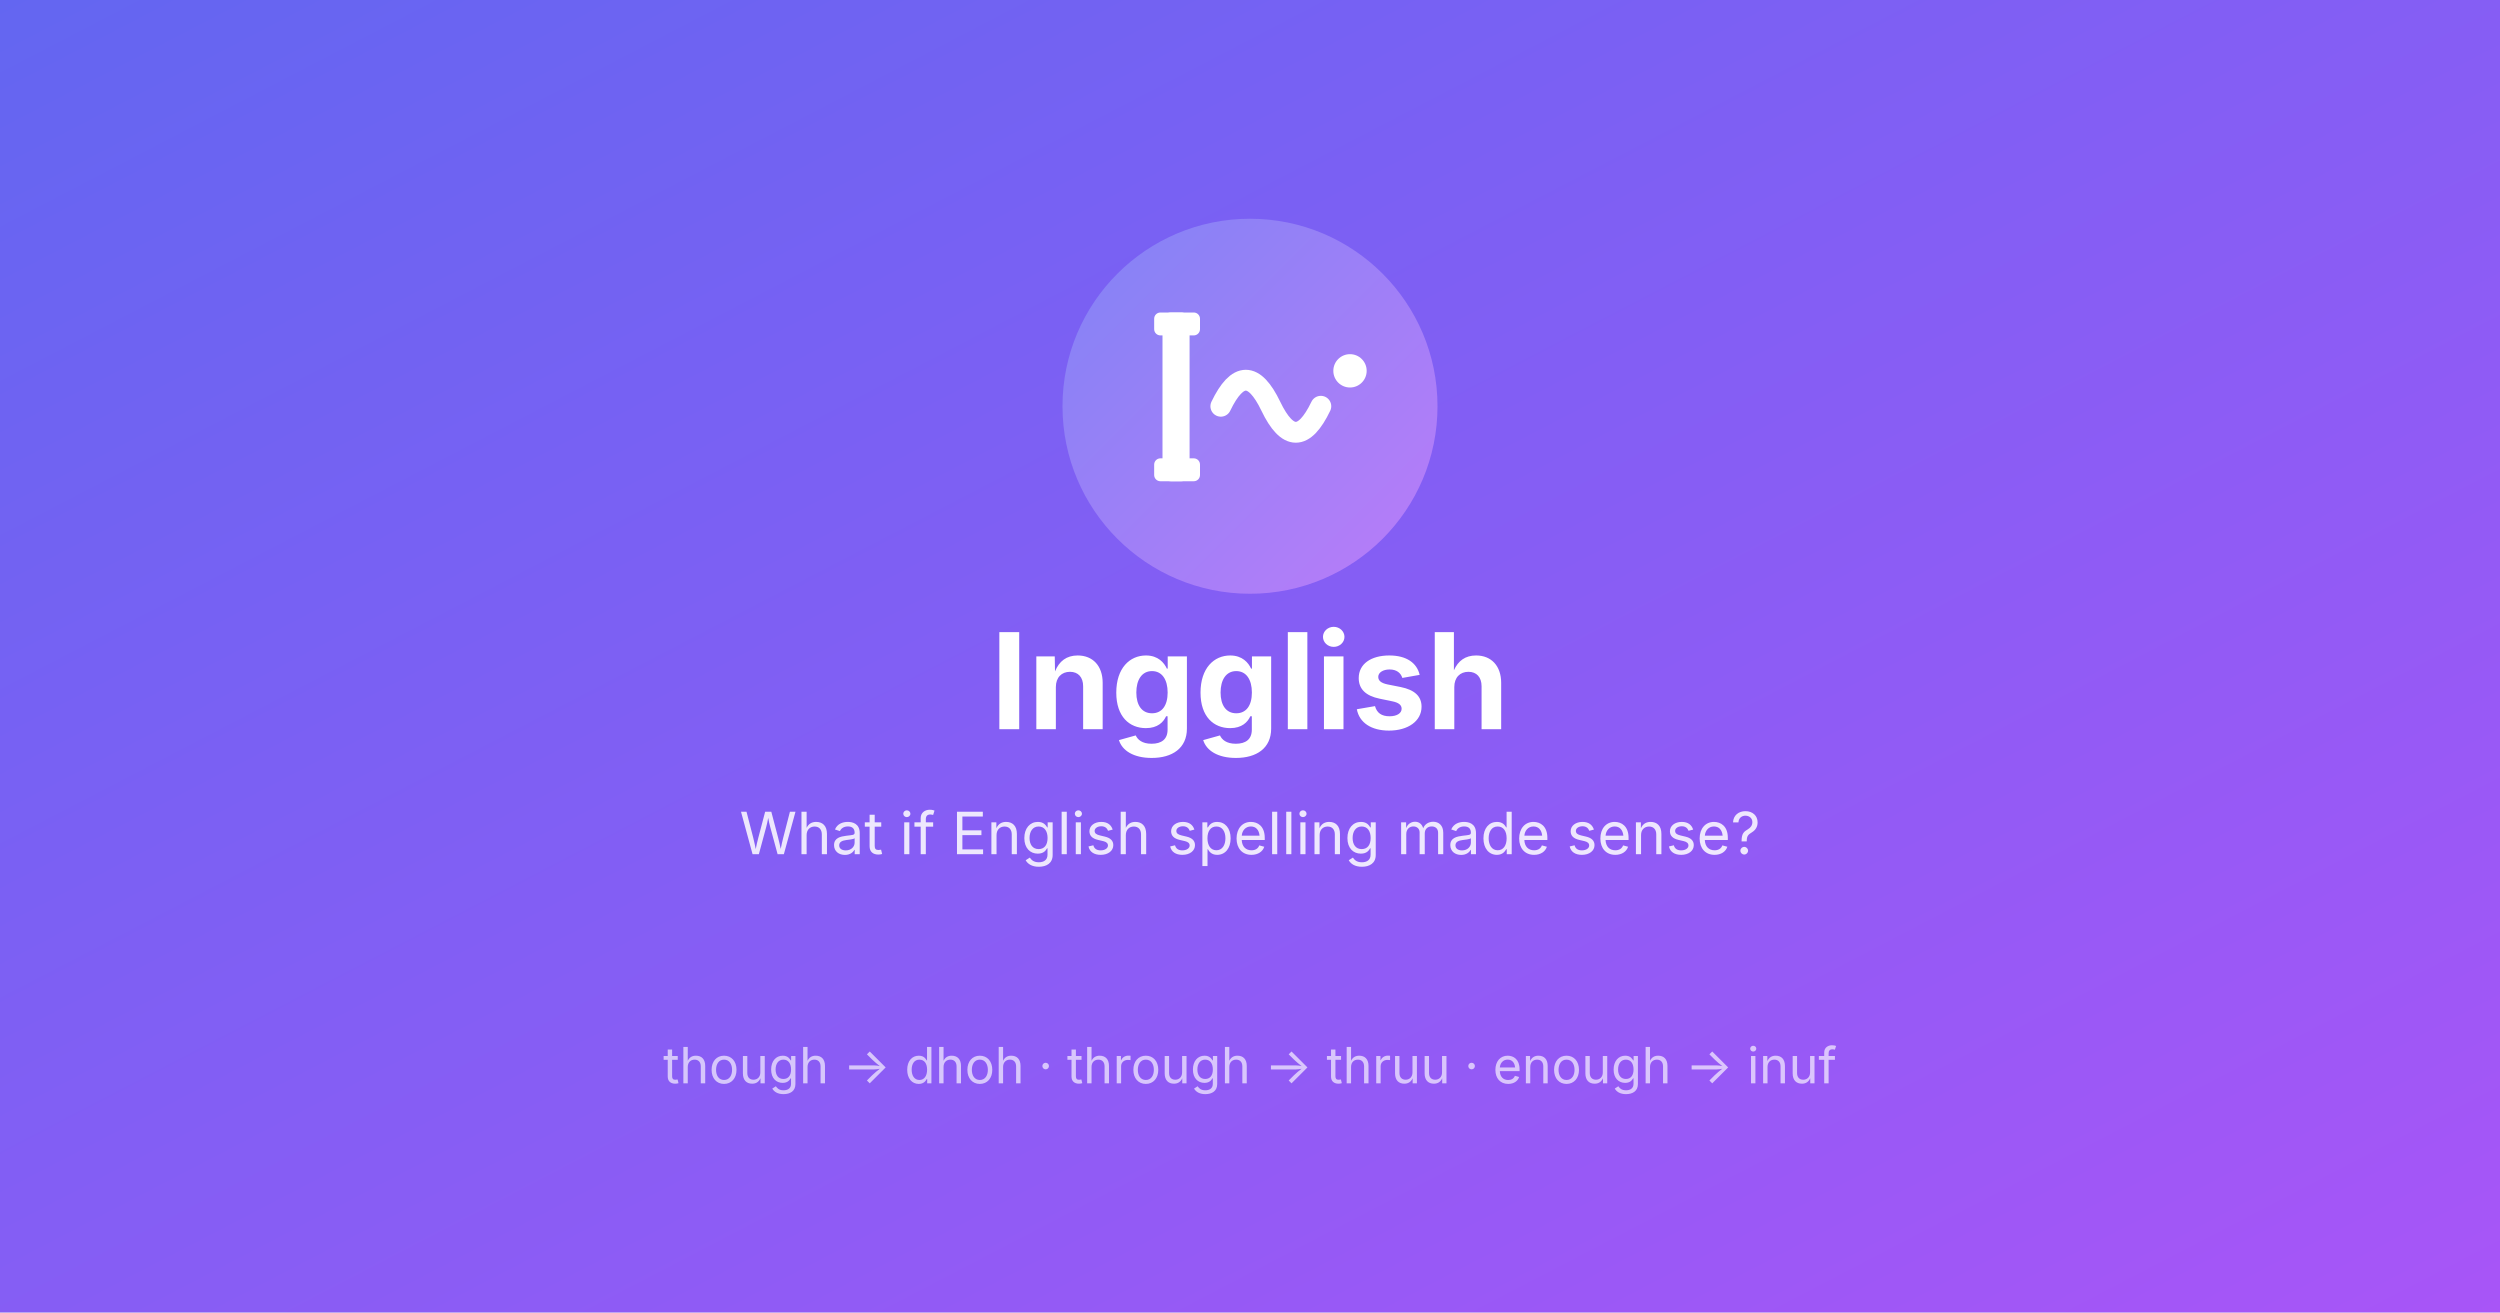
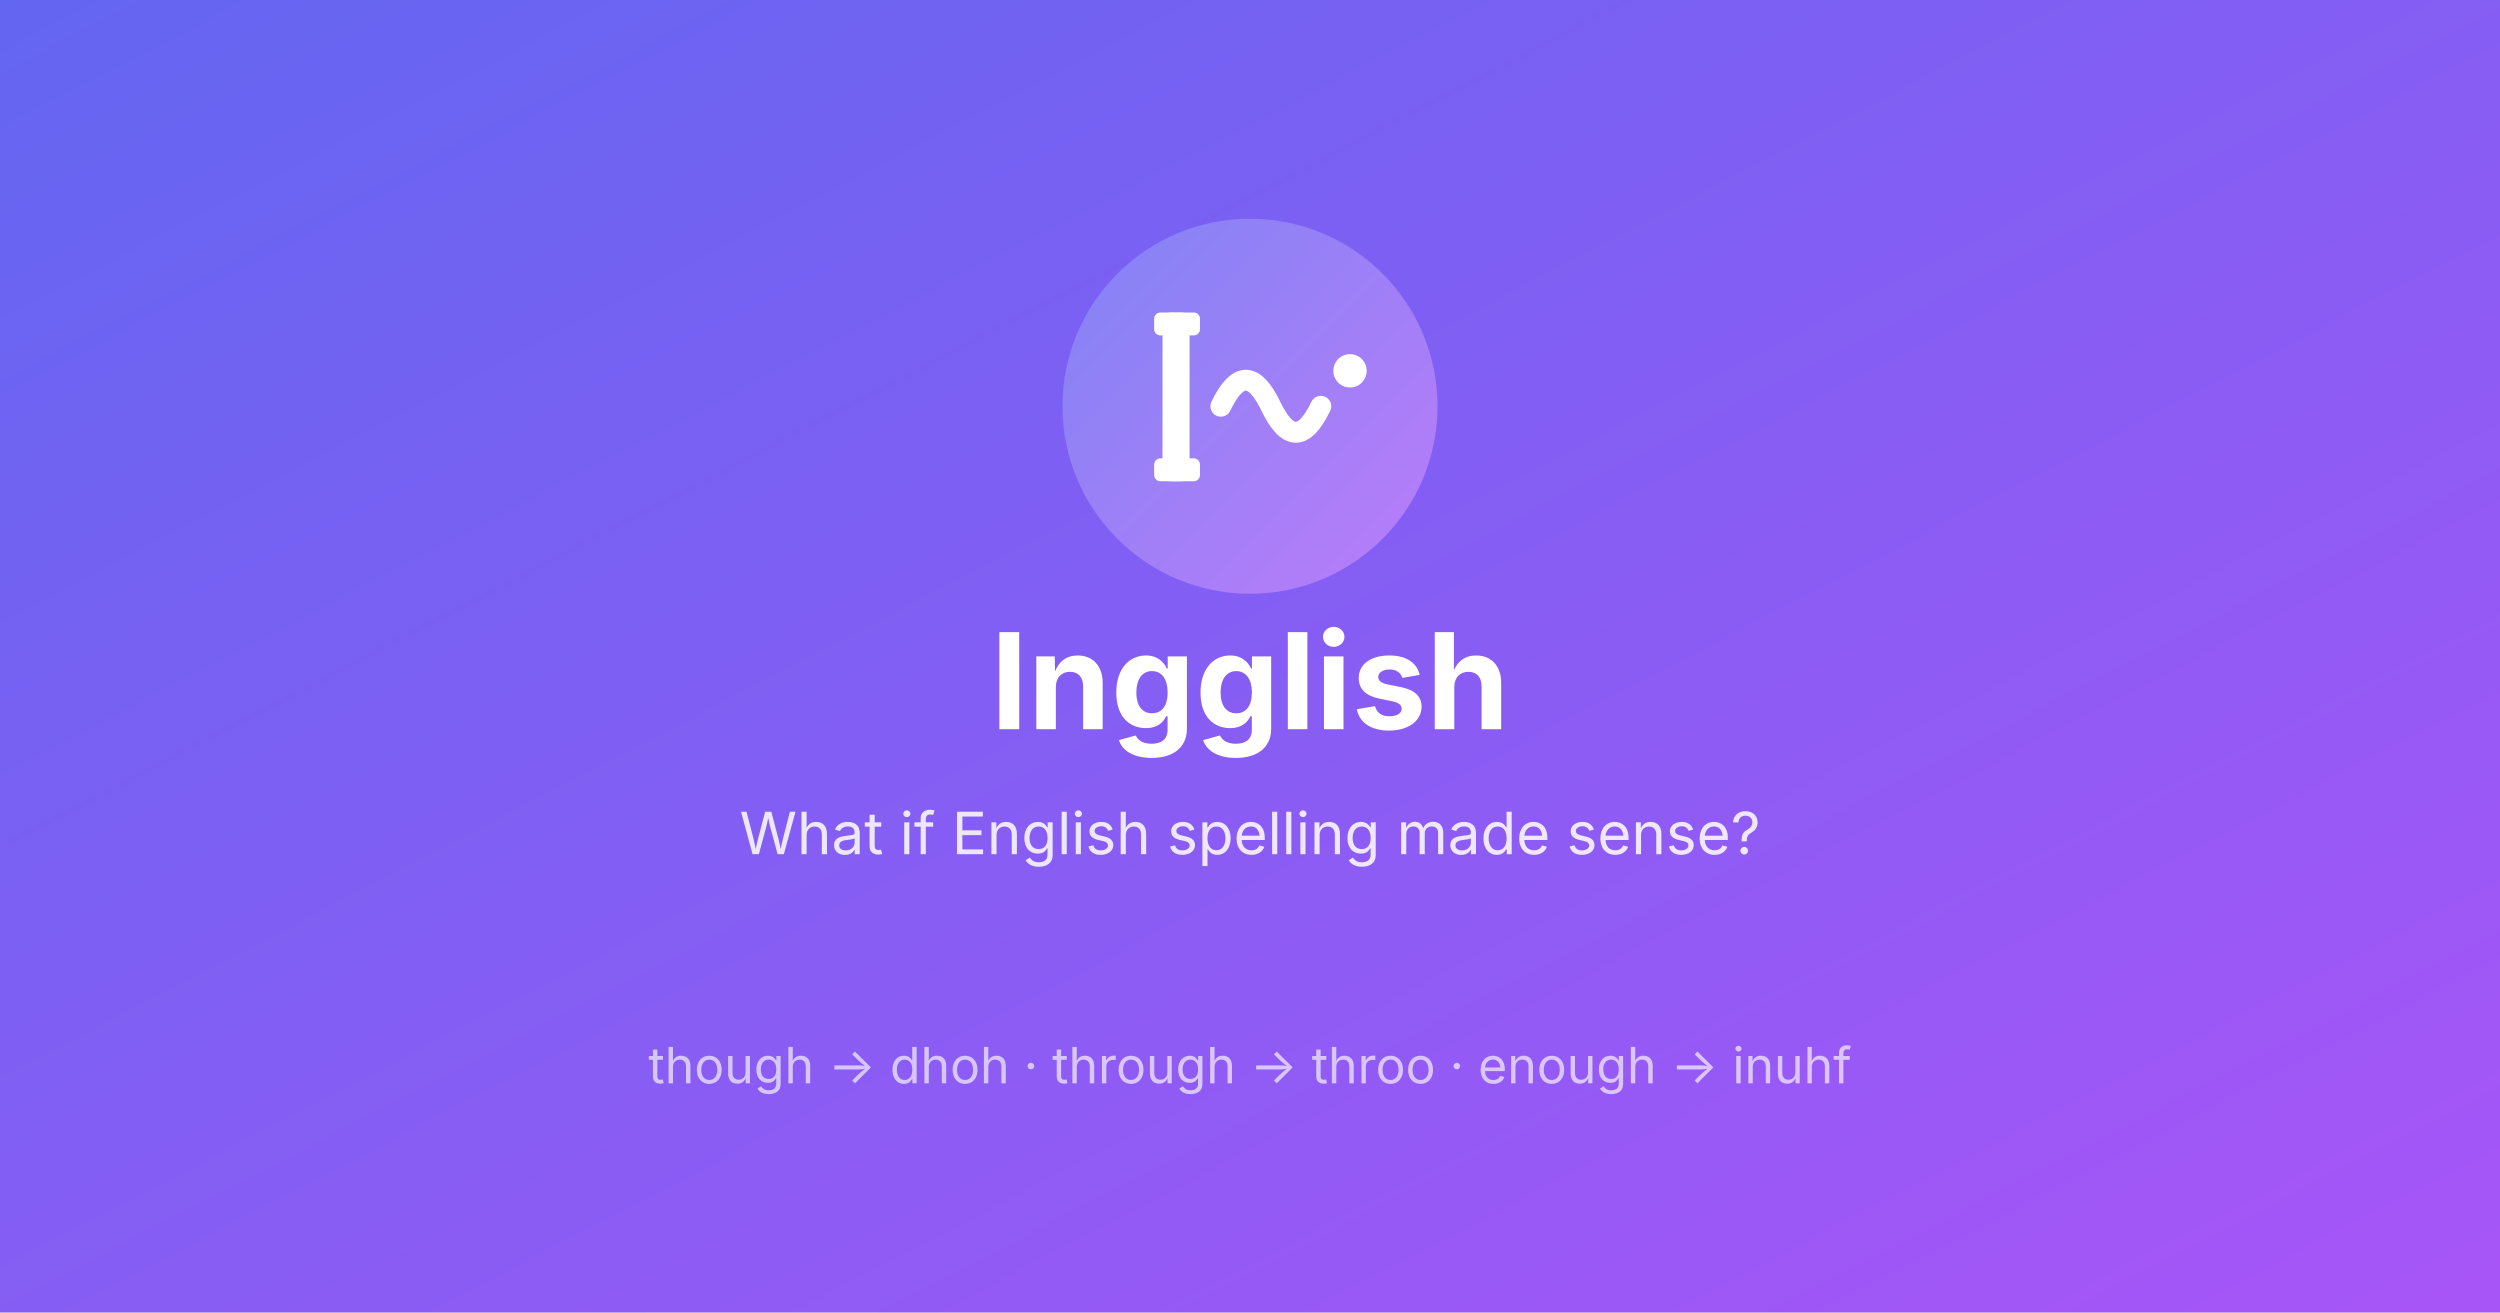
<svg xmlns="http://www.w3.org/2000/svg" viewBox="0 0 1200 630">
  <defs>
    <linearGradient id="bg" x1="0%" y1="0%" x2="100%" y2="100%">
      <stop offset="0%" style="stop-color:#6366f1" />
      <stop offset="100%" style="stop-color:#a855f7" />
    </linearGradient>
    <linearGradient id="logo-bg" x1="0%" y1="0%" x2="100%" y2="100%">
      <stop offset="0%" style="stop-color:#8183f5" />
      <stop offset="100%" style="stop-color:#bb7cf9" />
    </linearGradient>
  </defs>
  <rect width="1200" height="630" fill="url(#bg)" />
  <circle cx="600" cy="195" r="90" fill="url(#logo-bg)" />
  <rect x="558" y="150" width="13" height="81" rx="4" fill="white" />
  <rect x="554" y="150" width="22" height="11" rx="3" fill="white" />
  <rect x="554" y="220" width="22" height="11" rx="3" fill="white" />
  <path d="M586 195 Q598 170 610 195 Q622 220 634 195" stroke="white" stroke-width="10" fill="none" stroke-linecap="round" />
  <circle cx="648" cy="178" r="8" fill="white" />
  <text x="600" y="350" font-family="Inter, system-ui, sans-serif" font-size="64" font-weight="700" fill="white" text-anchor="middle">Ingglish</text>
  <text x="600" y="410" font-family="Inter, system-ui, sans-serif" font-size="28" fill="rgba(255,255,255,0.85)" text-anchor="middle">What if English spelling made sense?</text>
-   <text x="600" y="520" font-family="Inter, system-ui, sans-serif" font-size="24" fill="rgba(255,255,255,0.65)" text-anchor="middle">though → dhoh · through → thruu · enough → inuf</text>
+   <text x="600" y="520" font-family="Inter, system-ui, sans-serif" font-size="24" fill="rgba(255,255,255,0.65)" text-anchor="middle">though → dhoh · through → throo · enough → inuhf</text>
</svg>
